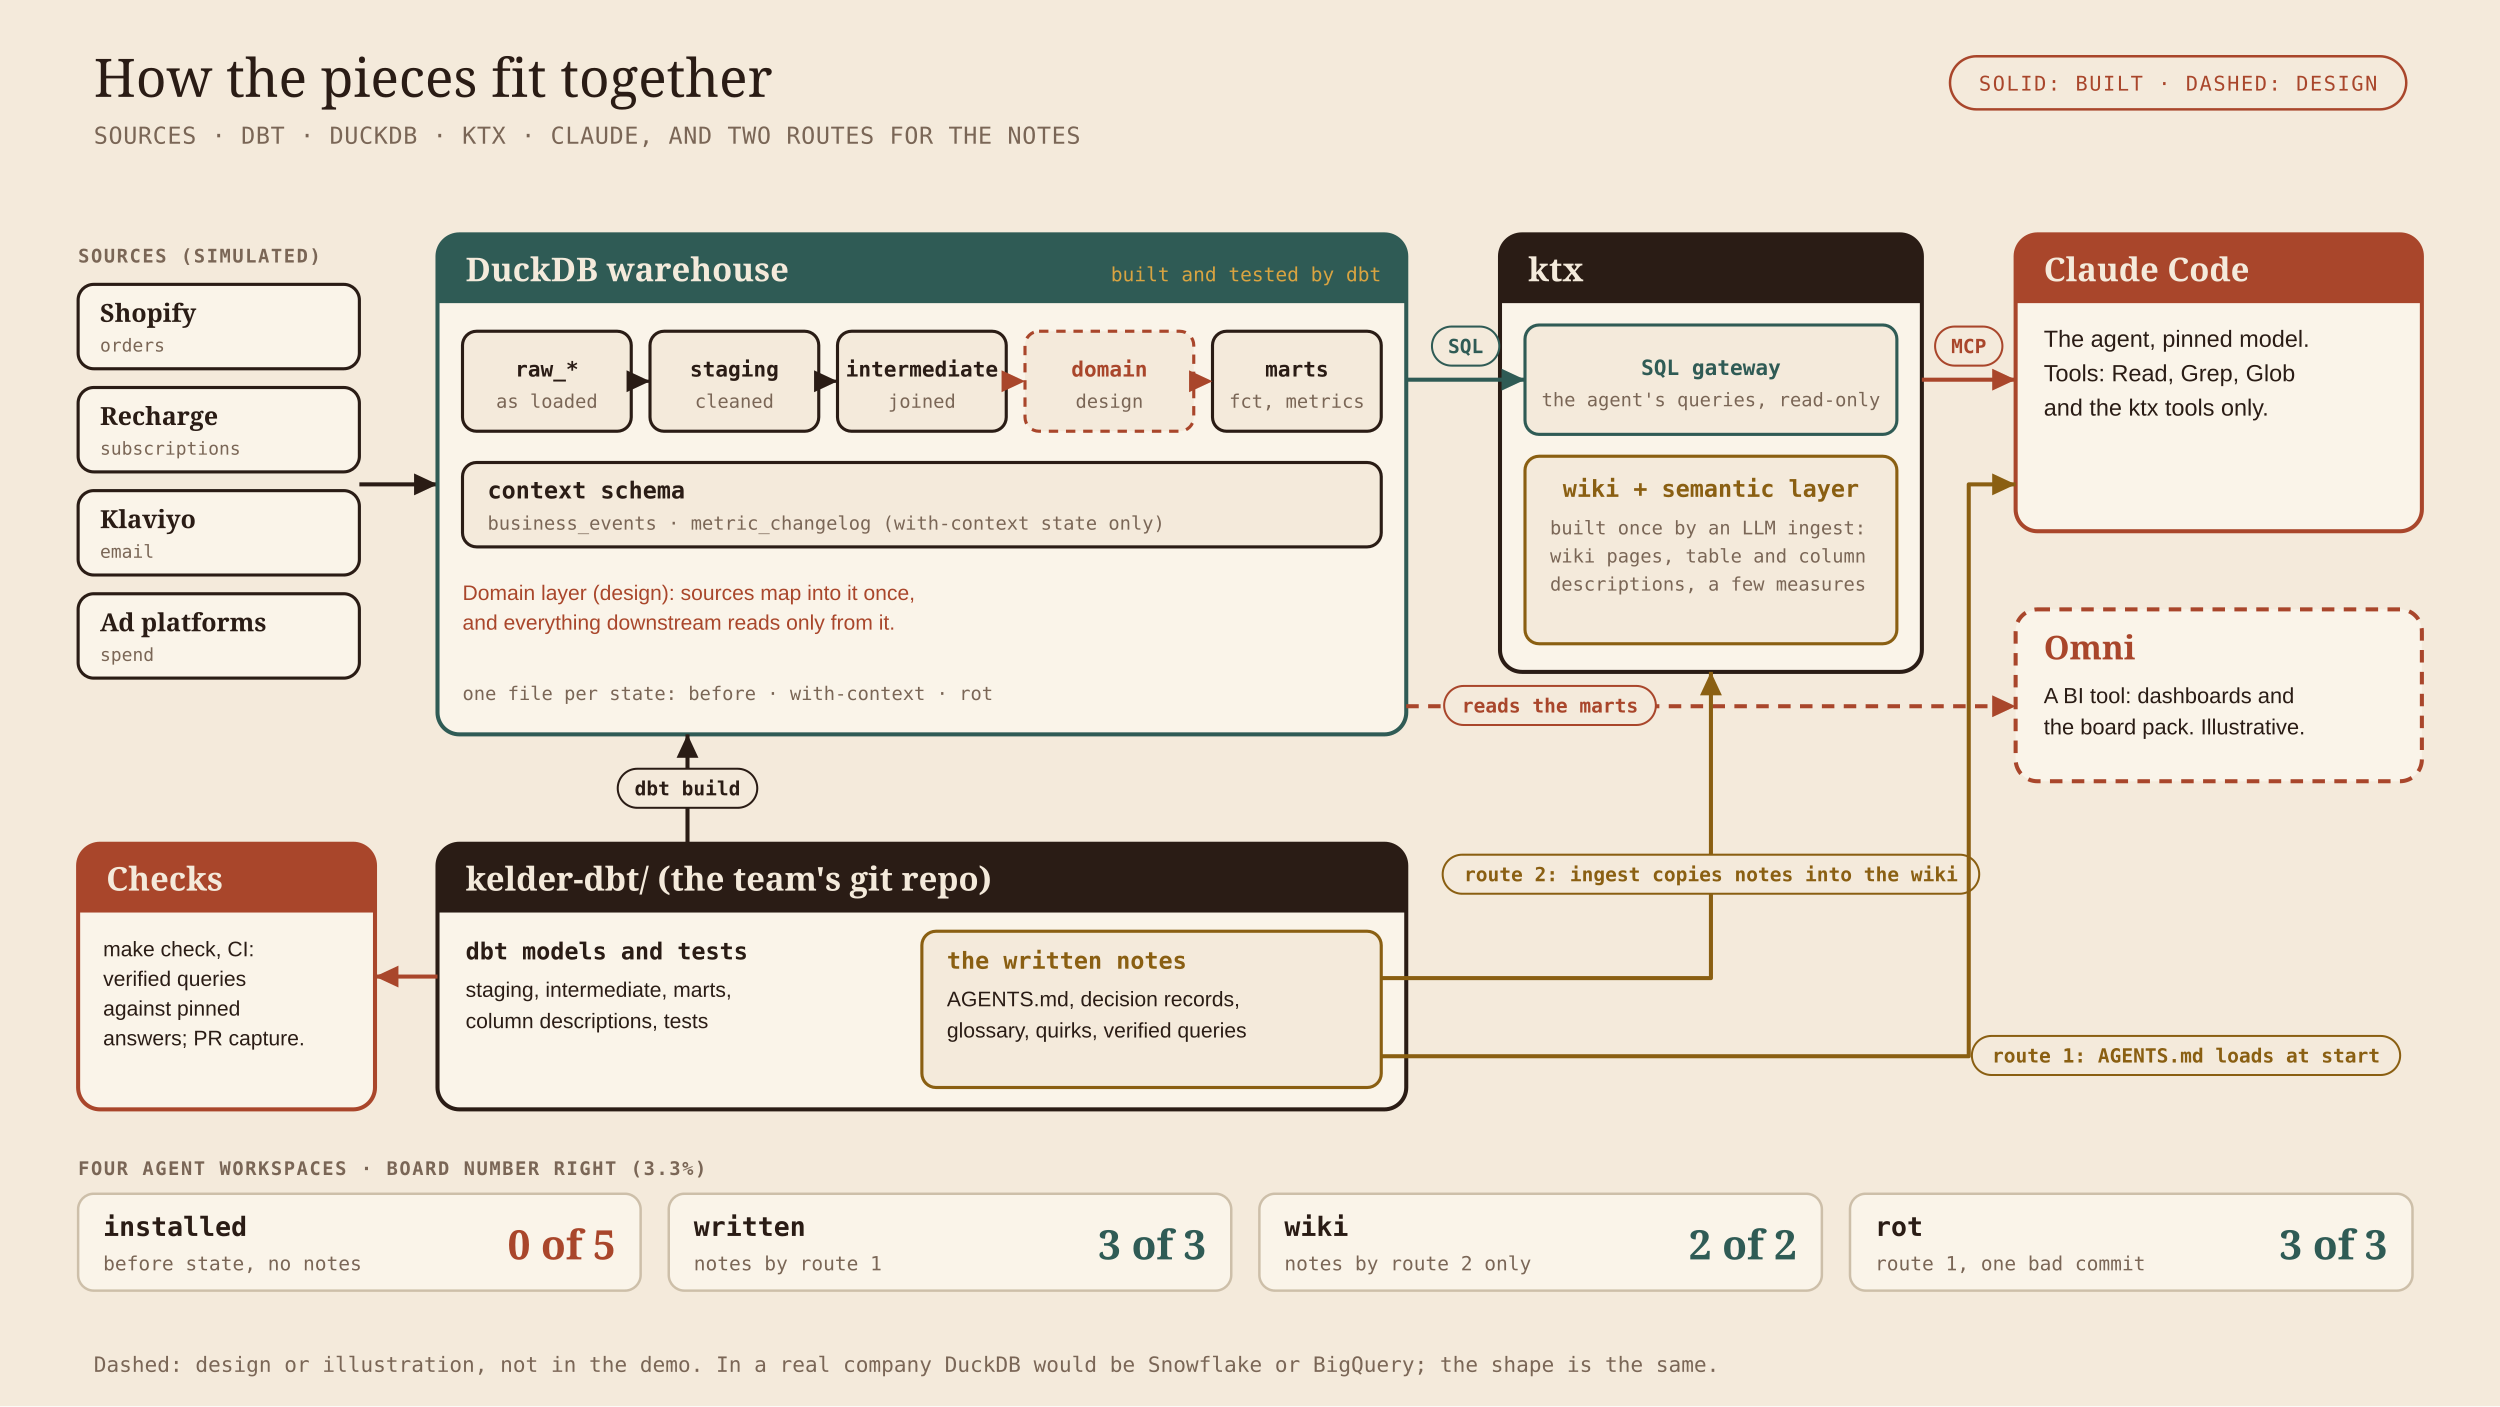
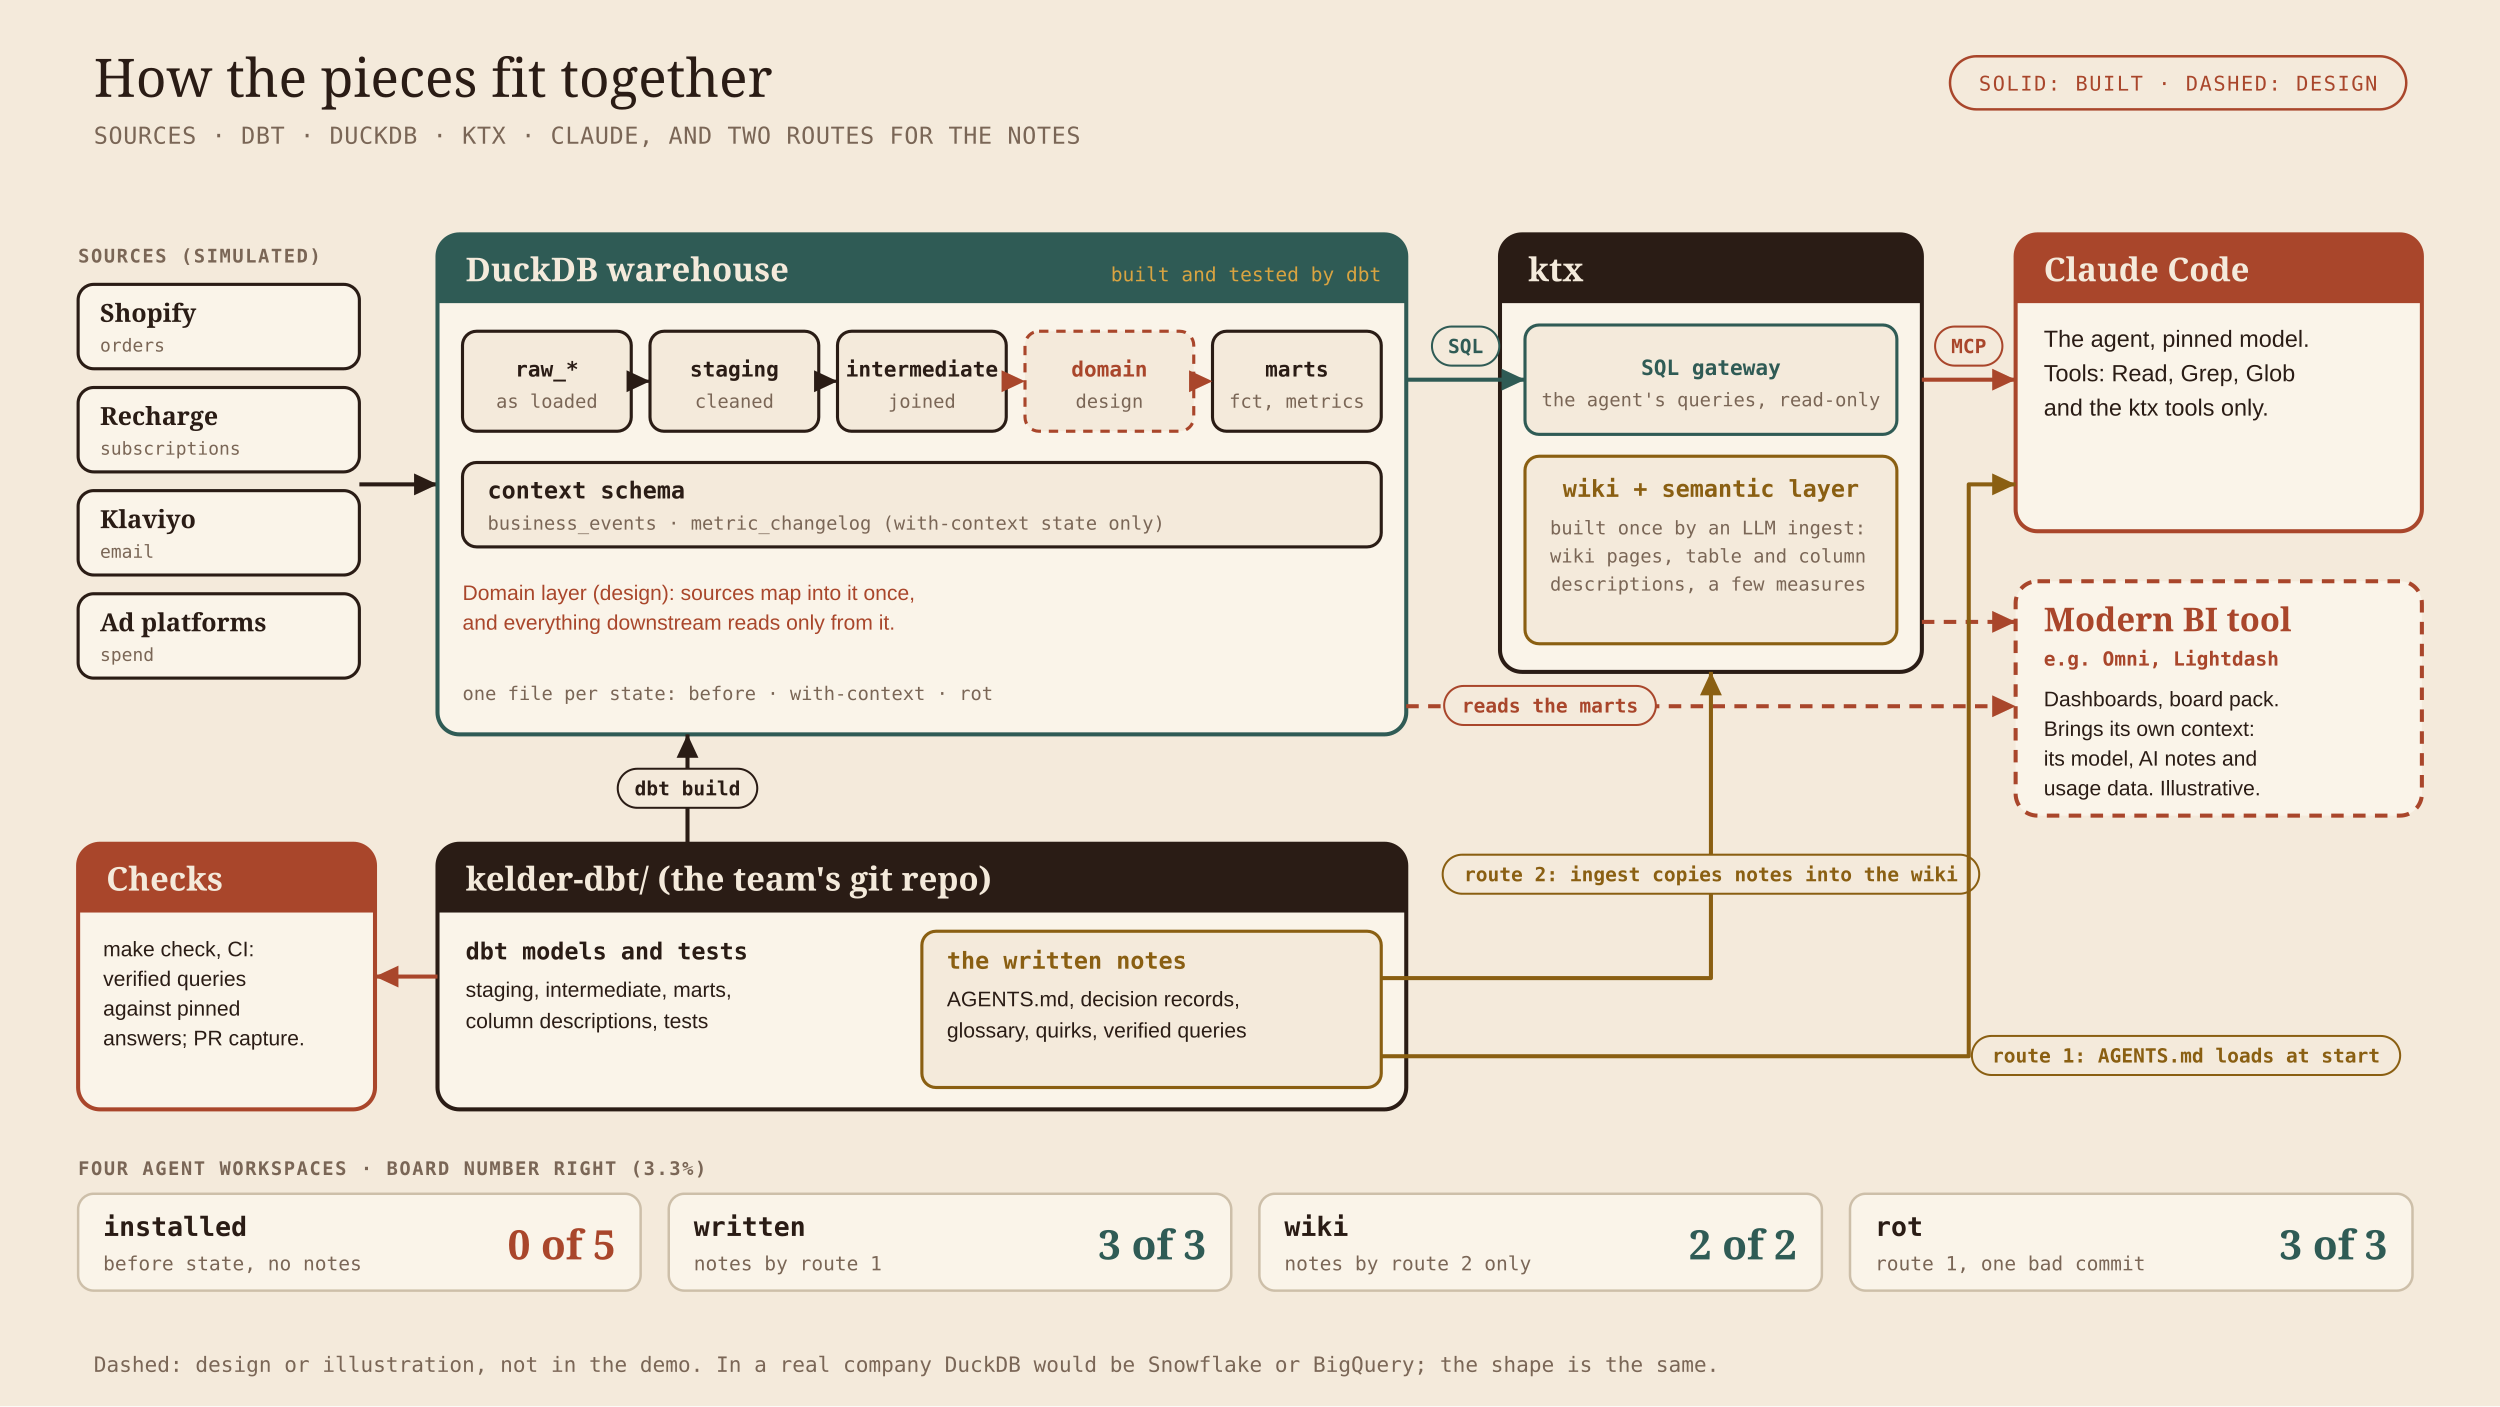
<svg xmlns="http://www.w3.org/2000/svg" viewBox="0 0 1600 900" role="img" aria-label="How the pieces fit together">
  <rect width="1600" height="900" fill="#F4EADB" />
  <text x="60" y="62" font-family="Fraunces, Georgia, serif" font-size="34" fill="#2A1C15" font-weight="500" text-anchor="start" font-style="normal">How the pieces fit together</text>
  <text x="60" y="92" font-family="'JetBrains Mono', Menlo, monospace" font-size="15" fill="#7A6656" font-weight="400" text-anchor="start" font-style="normal" letter-spacing="0.4">SOURCES · DBT · DUCKDB · KTX · CLAUDE, AND TWO ROUTES FOR THE NOTES</text>
  <g transform="translate(1540,58)">
    <rect x="-292" y="-22" width="292" height="34" rx="17" fill="none" stroke="#A9462B" stroke-width="1.6" />
    <text x="-146" y="0" font-family="'JetBrains Mono', Menlo, monospace" font-size="13" fill="#A9462B" font-weight="500" text-anchor="middle" font-style="normal" letter-spacing="1">SOLID: BUILT · DASHED: DESIGN</text>
  </g>
  <text x="50" y="168" font-family="'JetBrains Mono', Menlo, monospace" font-size="12" fill="#7A6656" font-weight="600" text-anchor="start" font-style="normal" letter-spacing="1">SOURCES (SIMULATED)</text>
  <rect x="50" y="182" width="180" height="54" rx="10" fill="#FAF4E9" stroke="#2A1C15" stroke-width="2" />
  <text x="64" y="206" font-family="Fraunces, Georgia, serif" font-size="16" fill="#2A1C15" font-weight="600" text-anchor="start" font-style="normal">Shopify</text>
  <text x="64" y="225" font-family="'JetBrains Mono', Menlo, monospace" font-size="11.5" fill="#7A6656" font-weight="400" text-anchor="start" font-style="normal">orders</text>
  <rect x="50" y="248" width="180" height="54" rx="10" fill="#FAF4E9" stroke="#2A1C15" stroke-width="2" />
  <text x="64" y="272" font-family="Fraunces, Georgia, serif" font-size="16" fill="#2A1C15" font-weight="600" text-anchor="start" font-style="normal">Recharge</text>
  <text x="64" y="291" font-family="'JetBrains Mono', Menlo, monospace" font-size="11.5" fill="#7A6656" font-weight="400" text-anchor="start" font-style="normal">subscriptions</text>
  <rect x="50" y="314" width="180" height="54" rx="10" fill="#FAF4E9" stroke="#2A1C15" stroke-width="2" />
  <text x="64" y="338" font-family="Fraunces, Georgia, serif" font-size="16" fill="#2A1C15" font-weight="600" text-anchor="start" font-style="normal">Klaviyo</text>
  <text x="64" y="357" font-family="'JetBrains Mono', Menlo, monospace" font-size="11.5" fill="#7A6656" font-weight="400" text-anchor="start" font-style="normal">email</text>
  <rect x="50" y="380" width="180" height="54" rx="10" fill="#FAF4E9" stroke="#2A1C15" stroke-width="2" />
  <text x="64" y="404" font-family="Fraunces, Georgia, serif" font-size="16" fill="#2A1C15" font-weight="600" text-anchor="start" font-style="normal">Ad platforms</text>
  <text x="64" y="423" font-family="'JetBrains Mono', Menlo, monospace" font-size="11.5" fill="#7A6656" font-weight="400" text-anchor="start" font-style="normal">spend</text>
  <path d="M230 310 L280 310" fill="none" stroke="#2A1C15" stroke-width="2.6" stroke-linejoin="round" />
  <path d="M280 310L265.0 317.0L265.0 303.0Z" fill="#2A1C15" />
  <rect x="280" y="150" width="620" height="320" rx="14" fill="#FAF4E9" stroke="#2F5B55" stroke-width="2.6" />
  <path d="M280 164a14 14 0 0 1 14 -14h592a14 14 0 0 1 14 14v30h-620z" fill="#2F5B55" />
  <text x="298" y="180" font-family="Fraunces, Georgia, serif" font-size="21" fill="#F4EADB" font-weight="600" text-anchor="start" font-style="normal">DuckDB warehouse</text>
  <text x="884" y="180" font-family="'JetBrains Mono', Menlo, monospace" font-size="12.5" fill="#D9A441" font-weight="500" text-anchor="end" font-style="normal">built and tested by dbt</text>
  <rect x="296" y="212" width="108" height="64" rx="9" fill="#F4EADB" stroke="#2A1C15" stroke-width="2" />
  <text x="350.0" y="241.0" font-family="'JetBrains Mono', Menlo, monospace" font-size="13.5" fill="#2A1C15" font-weight="600" text-anchor="middle" font-style="normal">raw_*</text>
  <text x="350.0" y="261.0" font-family="'JetBrains Mono', Menlo, monospace" font-size="12" fill="#7A6656" font-weight="400" text-anchor="middle" font-style="normal">as loaded</text>
  <rect x="416" y="212" width="108" height="64" rx="9" fill="#F4EADB" stroke="#2A1C15" stroke-width="2" />
  <text x="470.0" y="241.0" font-family="'JetBrains Mono', Menlo, monospace" font-size="13.5" fill="#2A1C15" font-weight="600" text-anchor="middle" font-style="normal">staging</text>
  <text x="470.0" y="261.0" font-family="'JetBrains Mono', Menlo, monospace" font-size="12" fill="#7A6656" font-weight="400" text-anchor="middle" font-style="normal">cleaned</text>
  <path d="M404 244 L416 244" fill="none" stroke="#2A1C15" stroke-width="2" stroke-linejoin="round" />
  <path d="M416 244L401.0 251.0L401.0 237.0Z" fill="#2A1C15" />
  <rect x="536" y="212" width="108" height="64" rx="9" fill="#F4EADB" stroke="#2A1C15" stroke-width="2" />
  <text x="590.0" y="241.0" font-family="'JetBrains Mono', Menlo, monospace" font-size="13.5" fill="#2A1C15" font-weight="600" text-anchor="middle" font-style="normal">intermediate</text>
  <text x="590.0" y="261.0" font-family="'JetBrains Mono', Menlo, monospace" font-size="12" fill="#7A6656" font-weight="400" text-anchor="middle" font-style="normal">joined</text>
  <path d="M524 244 L536 244" fill="none" stroke="#2A1C15" stroke-width="2" stroke-linejoin="round" />
  <path d="M536 244L521.0 251.0L521.0 237.0Z" fill="#2A1C15" />
  <rect x="656" y="212" width="108" height="64" rx="9" fill="#F4EADB" stroke="#A9462B" stroke-width="2" stroke-dasharray="6 5" />
  <text x="710.0" y="241.0" font-family="'JetBrains Mono', Menlo, monospace" font-size="13.5" fill="#A9462B" font-weight="600" text-anchor="middle" font-style="normal">domain</text>
  <text x="710.0" y="261.0" font-family="'JetBrains Mono', Menlo, monospace" font-size="12" fill="#7A6656" font-weight="400" text-anchor="middle" font-style="normal">design</text>
  <path d="M644 244 L656 244" fill="none" stroke="#A9462B" stroke-width="2" stroke-dasharray="8 6" stroke-linejoin="round" />
  <path d="M656 244L641.0 251.0L641.0 237.0Z" fill="#A9462B" />
  <rect x="776" y="212" width="108" height="64" rx="9" fill="#F4EADB" stroke="#2A1C15" stroke-width="2" />
  <text x="830.0" y="241.0" font-family="'JetBrains Mono', Menlo, monospace" font-size="13.5" fill="#2A1C15" font-weight="600" text-anchor="middle" font-style="normal">marts</text>
  <text x="830.0" y="261.0" font-family="'JetBrains Mono', Menlo, monospace" font-size="12" fill="#7A6656" font-weight="400" text-anchor="middle" font-style="normal">fct, metrics</text>
  <path d="M764 244 L776 244" fill="none" stroke="#A9462B" stroke-width="2" stroke-dasharray="8 6" stroke-linejoin="round" />
  <path d="M776 244L761.0 251.0L761.0 237.0Z" fill="#A9462B" />
  <rect x="296" y="296" width="588" height="54" rx="9" fill="#F4EADB" stroke="#2A1C15" stroke-width="2" />
  <text x="312" y="319" font-family="'JetBrains Mono', Menlo, monospace" font-size="15" fill="#2A1C15" font-weight="600" text-anchor="start" font-style="normal">context schema</text>
  <text x="312" y="339" font-family="'JetBrains Mono', Menlo, monospace" font-size="12" fill="#7A6656" font-weight="400" text-anchor="start" font-style="normal">business_events · metric_changelog (with-context state only)</text>
  <text x="296" y="384" font-family="'Instrument Sans', 'Helvetica Neue', Arial, sans-serif" font-size="13.5" fill="#A9462B" font-weight="400" text-anchor="start" font-style="normal">Domain layer (design): sources map into it once,</text>
  <text x="296" y="403" font-family="'Instrument Sans', 'Helvetica Neue', Arial, sans-serif" font-size="13.5" fill="#A9462B" font-weight="400" text-anchor="start" font-style="normal">and everything downstream reads only from it.</text>
  <text x="296" y="448" font-family="'JetBrains Mono', Menlo, monospace" font-size="12" fill="#7A6656" font-weight="400" text-anchor="start" font-style="normal">one file per state: before · with-context · rot</text>
  <rect x="960" y="150" width="270" height="280" rx="14" fill="#FAF4E9" stroke="#2A1C15" stroke-width="2.6" />
  <path d="M960 164a14 14 0 0 1 14 -14h242a14 14 0 0 1 14 14v30h-270z" fill="#2A1C15" />
  <text x="978" y="180" font-family="Fraunces, Georgia, serif" font-size="21" fill="#F4EADB" font-weight="600" text-anchor="start" font-style="normal">ktx</text>
  <rect x="976" y="208" width="238" height="70" rx="9" fill="#F4EADB" stroke="#2F5B55" stroke-width="2" />
  <text x="1095.0" y="240.0" font-family="'JetBrains Mono', Menlo, monospace" font-size="13.5" fill="#2F5B55" font-weight="600" text-anchor="middle" font-style="normal">SQL gateway</text>
  <text x="1095.0" y="260.0" font-family="'JetBrains Mono', Menlo, monospace" font-size="12" fill="#7A6656" font-weight="400" text-anchor="middle" font-style="normal">the agent's queries, read-only</text>
  <rect x="976" y="292" width="238" height="120" rx="9" fill="#F4EADB" stroke="#8A5F12" stroke-width="2" />
  <text x="1095" y="318" font-family="'JetBrains Mono', Menlo, monospace" font-size="15" fill="#8A5F12" font-weight="600" text-anchor="middle" font-style="normal">wiki + semantic layer</text>
  <text x="992" y="342" font-family="'JetBrains Mono', Menlo, monospace" font-size="12" fill="#7A6656" font-weight="400" text-anchor="start" font-style="normal">built once by an LLM ingest:</text>
  <text x="992" y="360" font-family="'JetBrains Mono', Menlo, monospace" font-size="12" fill="#7A6656" font-weight="400" text-anchor="start" font-style="normal">wiki pages, table and column</text>
  <text x="992" y="378" font-family="'JetBrains Mono', Menlo, monospace" font-size="12" fill="#7A6656" font-weight="400" text-anchor="start" font-style="normal">descriptions, a few measures</text>
  <path d="M900 243 L976 243" fill="none" stroke="#2F5B55" stroke-width="2.6" stroke-linejoin="round" />
  <path d="M976 243L961.0 250.0L961.0 236.0Z" fill="#2F5B55" />
  <rect x="916.45" y="209" width="43.1" height="25" rx="12.5" fill="#F4EADB" stroke="#2F5B55" stroke-width="1.3" />
  <text x="938.0" y="226" font-family="'JetBrains Mono', Menlo, monospace" font-size="12.5" fill="#2F5B55" font-weight="600" text-anchor="middle" font-style="normal">SQL</text>
  <rect x="1290" y="150" width="260" height="190" rx="14" fill="#FAF4E9" stroke="#A9462B" stroke-width="2.6" />
  <path d="M1290 164a14 14 0 0 1 14 -14h232a14 14 0 0 1 14 14v30h-260z" fill="#A9462B" />
  <text x="1308" y="180" font-family="Fraunces, Georgia, serif" font-size="21" fill="#F4EADB" font-weight="600" text-anchor="start" font-style="normal">Claude Code</text>
  <text x="1308" y="222" font-family="'Instrument Sans', 'Helvetica Neue', Arial, sans-serif" font-size="15" fill="#2A1C15" font-weight="400" text-anchor="start" font-style="normal">The agent, pinned model.</text>
  <text x="1308" y="244" font-family="'Instrument Sans', 'Helvetica Neue', Arial, sans-serif" font-size="15" fill="#2A1C15" font-weight="400" text-anchor="start" font-style="normal">Tools: Read, Grep, Glob</text>
  <text x="1308" y="266" font-family="'Instrument Sans', 'Helvetica Neue', Arial, sans-serif" font-size="15" fill="#2A1C15" font-weight="400" text-anchor="start" font-style="normal">and the ktx tools only.</text>
  <path d="M1230 243 L1290 243" fill="none" stroke="#A9462B" stroke-width="2.6" stroke-linejoin="round" />
  <path d="M1290 243L1275.0 250.0L1275.0 236.0Z" fill="#A9462B" />
  <rect x="1238.45" y="209" width="43.1" height="25" rx="12.5" fill="#F4EADB" stroke="#A9462B" stroke-width="1.3" />
  <text x="1260.0" y="226" font-family="'JetBrains Mono', Menlo, monospace" font-size="12.5" fill="#A9462B" font-weight="600" text-anchor="middle" font-style="normal">MCP</text>
-   <rect x="1290" y="390" width="260" height="110" rx="14" fill="#FAF4E9" stroke="#A9462B" stroke-width="2.6" stroke-dasharray="8 6" />
-   <text x="1308" y="422" font-family="Fraunces, Georgia, serif" font-size="21" fill="#A9462B" font-weight="600" text-anchor="start" font-style="normal">Omni</text>
-   <text x="1308" y="450" font-family="'Instrument Sans', 'Helvetica Neue', Arial, sans-serif" font-size="14" fill="#2A1C15" font-weight="400" text-anchor="start" font-style="normal">A BI tool: dashboards and</text>
-   <text x="1308" y="470" font-family="'Instrument Sans', 'Helvetica Neue', Arial, sans-serif" font-size="14" fill="#2A1C15" font-weight="400" text-anchor="start" font-style="normal">the board pack. Illustrative.</text>
+   <rect x="1290" y="372" width="260" height="150" rx="14" fill="#FAF4E9" stroke="#A9462B" stroke-width="2.6" stroke-dasharray="8 6" />
+   <text x="1308" y="404" font-family="Fraunces, Georgia, serif" font-size="21" fill="#A9462B" font-weight="600" text-anchor="start" font-style="normal">Modern BI tool</text>
+   <text x="1308" y="426" font-family="'JetBrains Mono', Menlo, monospace" font-size="12.5" fill="#A9462B" font-weight="600" text-anchor="start" font-style="normal">e.g. Omni, Lightdash</text>
+   <text x="1308" y="452" font-family="'Instrument Sans', 'Helvetica Neue', Arial, sans-serif" font-size="13.5" fill="#2A1C15" font-weight="400" text-anchor="start" font-style="normal">Dashboards, board pack.</text>
+   <text x="1308" y="471" font-family="'Instrument Sans', 'Helvetica Neue', Arial, sans-serif" font-size="13.5" fill="#2A1C15" font-weight="400" text-anchor="start" font-style="normal">Brings its own context:</text>
+   <text x="1308" y="490" font-family="'Instrument Sans', 'Helvetica Neue', Arial, sans-serif" font-size="13.5" fill="#2A1C15" font-weight="400" text-anchor="start" font-style="normal">its model, AI notes and</text>
+   <text x="1308" y="509" font-family="'Instrument Sans', 'Helvetica Neue', Arial, sans-serif" font-size="13.5" fill="#2A1C15" font-weight="400" text-anchor="start" font-style="normal">usage data. Illustrative.</text>
  <path d="M900 452 L1290 452" fill="none" stroke="#A9462B" stroke-width="2.6" stroke-dasharray="8 6" stroke-linejoin="round" />
  <path d="M1290 452L1275.0 459.0L1275.0 445.0Z" fill="#A9462B" />
  <rect x="924.25" y="439" width="135.5" height="25" rx="12.5" fill="#F4EADB" stroke="#A9462B" stroke-width="1.3" />
  <text x="992.0" y="456" font-family="'JetBrains Mono', Menlo, monospace" font-size="12.5" fill="#A9462B" font-weight="600" text-anchor="middle" font-style="normal">reads the marts</text>
+   <path d="M1230 398 L1290 398" fill="none" stroke="#A9462B" stroke-width="2.6" stroke-dasharray="8 6" stroke-linejoin="round" />
+   <path d="M1290 398L1275.0 405.0L1275.0 391.0Z" fill="#A9462B" />
  <rect x="280" y="540" width="620" height="170" rx="14" fill="#FAF4E9" stroke="#2A1C15" stroke-width="2.6" />
  <path d="M280 554a14 14 0 0 1 14 -14h592a14 14 0 0 1 14 14v30h-620z" fill="#2A1C15" />
  <text x="298" y="570" font-family="Fraunces, Georgia, serif" font-size="21" fill="#F4EADB" font-weight="600" text-anchor="start" font-style="normal">kelder-dbt/  (the team's git repo)</text>
  <text x="298" y="614" font-family="'JetBrains Mono', Menlo, monospace" font-size="15" fill="#2A1C15" font-weight="600" text-anchor="start" font-style="normal">dbt models and tests</text>
  <text x="298" y="638" font-family="'Instrument Sans', 'Helvetica Neue', Arial, sans-serif" font-size="13.5" fill="#2A1C15" font-weight="400" text-anchor="start" font-style="normal">staging, intermediate, marts,</text>
  <text x="298" y="658" font-family="'Instrument Sans', 'Helvetica Neue', Arial, sans-serif" font-size="13.5" fill="#2A1C15" font-weight="400" text-anchor="start" font-style="normal">column descriptions, tests</text>
  <rect x="590" y="596" width="294" height="100" rx="9" fill="#F4EADB" stroke="#8A5F12" stroke-width="2" />
  <text x="606" y="620" font-family="'JetBrains Mono', Menlo, monospace" font-size="15" fill="#8A5F12" font-weight="600" text-anchor="start" font-style="normal">the written notes</text>
  <text x="606" y="644" font-family="'Instrument Sans', 'Helvetica Neue', Arial, sans-serif" font-size="13.5" fill="#2A1C15" font-weight="400" text-anchor="start" font-style="normal">AGENTS.md, decision records,</text>
  <text x="606" y="664" font-family="'Instrument Sans', 'Helvetica Neue', Arial, sans-serif" font-size="13.5" fill="#2A1C15" font-weight="400" text-anchor="start" font-style="normal">glossary, quirks, verified queries</text>
  <path d="M440 540 L440 470" fill="none" stroke="#2A1C15" stroke-width="2.6" stroke-linejoin="round" />
  <path d="M440 470L447.0 485.0L433.0 485.0Z" fill="#2A1C15" />
  <rect x="395.35" y="492" width="89.3" height="25" rx="12.5" fill="#F4EADB" stroke="#2A1C15" stroke-width="1.3" />
  <text x="440.0" y="509" font-family="'JetBrains Mono', Menlo, monospace" font-size="12.5" fill="#2A1C15" font-weight="600" text-anchor="middle" font-style="normal">dbt build</text>
  <path d="M884 626 L1095 626 L1095 430" fill="none" stroke="#8A5F12" stroke-width="2.6" stroke-linejoin="round" />
  <path d="M1095 430L1102.0 445.0L1088.0 445.0Z" fill="#8A5F12" />
  <rect x="923.3" y="547" width="343.4" height="25" rx="12.5" fill="#F4EADB" stroke="#8A5F12" stroke-width="1.3" />
  <text x="1095.0" y="564" font-family="'JetBrains Mono', Menlo, monospace" font-size="12.5" fill="#8A5F12" font-weight="600" text-anchor="middle" font-style="normal">route 2: ingest copies notes into the wiki</text>
  <path d="M884 676 L1260 676 L1260 310 L1290 310" fill="none" stroke="#8A5F12" stroke-width="2.6" stroke-linejoin="round" />
  <path d="M1290 310L1275.0 317.0L1275.0 303.0Z" fill="#8A5F12" />
  <rect x="1262" y="663" width="274.1" height="25" rx="12.5" fill="#F4EADB" stroke="#8A5F12" stroke-width="1.3" />
  <text x="1399.05" y="680" font-family="'JetBrains Mono', Menlo, monospace" font-size="12.5" fill="#8A5F12" font-weight="600" text-anchor="middle" font-style="normal">route 1: AGENTS.md loads at start</text>
  <rect x="50" y="540" width="190" height="170" rx="14" fill="#FAF4E9" stroke="#A9462B" stroke-width="2.6" />
  <path d="M50 554a14 14 0 0 1 14 -14h162a14 14 0 0 1 14 14v30h-190z" fill="#A9462B" />
  <text x="68" y="570" font-family="Fraunces, Georgia, serif" font-size="21" fill="#F4EADB" font-weight="600" text-anchor="start" font-style="normal">Checks</text>
  <text x="66" y="612" font-family="'Instrument Sans', 'Helvetica Neue', Arial, sans-serif" font-size="13.5" fill="#2A1C15" font-weight="400" text-anchor="start" font-style="normal">make check, CI:</text>
  <text x="66" y="631" font-family="'Instrument Sans', 'Helvetica Neue', Arial, sans-serif" font-size="13.5" fill="#2A1C15" font-weight="400" text-anchor="start" font-style="normal">verified queries</text>
  <text x="66" y="650" font-family="'Instrument Sans', 'Helvetica Neue', Arial, sans-serif" font-size="13.5" fill="#2A1C15" font-weight="400" text-anchor="start" font-style="normal">against pinned</text>
  <text x="66" y="669" font-family="'Instrument Sans', 'Helvetica Neue', Arial, sans-serif" font-size="13.5" fill="#2A1C15" font-weight="400" text-anchor="start" font-style="normal">answers; PR capture.</text>
  <path d="M280 625 L240 625" fill="none" stroke="#A9462B" stroke-width="2.6" stroke-linejoin="round" />
  <path d="M240 625L255.0 618.0L255.0 632.0Z" fill="#A9462B" />
  <text x="50" y="752" font-family="'JetBrains Mono', Menlo, monospace" font-size="12" fill="#7A6656" font-weight="600" text-anchor="start" font-style="normal" letter-spacing="1">FOUR AGENT WORKSPACES · BOARD NUMBER RIGHT (3.3%)</text>
  <rect x="50" y="764" width="360" height="62" rx="10" fill="#FAF4E9" stroke="#CDBFA9" stroke-width="1.6" />
  <text x="66" y="791" font-family="'JetBrains Mono', Menlo, monospace" font-size="17" fill="#2A1C15" font-weight="700" text-anchor="start" font-style="normal">installed</text>
  <text x="66" y="813" font-family="'JetBrains Mono', Menlo, monospace" font-size="12.5" fill="#7A6656" font-weight="400" text-anchor="start" font-style="normal">before state, no notes</text>
  <text x="394" y="806" font-family="Fraunces, Georgia, serif" font-size="26" fill="#A9462B" font-weight="600" text-anchor="end" font-style="normal">0 of 5</text>
  <rect x="428" y="764" width="360" height="62" rx="10" fill="#FAF4E9" stroke="#CDBFA9" stroke-width="1.6" />
  <text x="444" y="791" font-family="'JetBrains Mono', Menlo, monospace" font-size="17" fill="#2A1C15" font-weight="700" text-anchor="start" font-style="normal">written</text>
  <text x="444" y="813" font-family="'JetBrains Mono', Menlo, monospace" font-size="12.5" fill="#7A6656" font-weight="400" text-anchor="start" font-style="normal">notes by route 1</text>
  <text x="772" y="806" font-family="Fraunces, Georgia, serif" font-size="26" fill="#2F5B55" font-weight="600" text-anchor="end" font-style="normal">3 of 3</text>
  <rect x="806" y="764" width="360" height="62" rx="10" fill="#FAF4E9" stroke="#CDBFA9" stroke-width="1.6" />
  <text x="822" y="791" font-family="'JetBrains Mono', Menlo, monospace" font-size="17" fill="#2A1C15" font-weight="700" text-anchor="start" font-style="normal">wiki</text>
  <text x="822" y="813" font-family="'JetBrains Mono', Menlo, monospace" font-size="12.5" fill="#7A6656" font-weight="400" text-anchor="start" font-style="normal">notes by route 2 only</text>
  <text x="1150" y="806" font-family="Fraunces, Georgia, serif" font-size="26" fill="#2F5B55" font-weight="600" text-anchor="end" font-style="normal">2 of 2</text>
  <rect x="1184" y="764" width="360" height="62" rx="10" fill="#FAF4E9" stroke="#CDBFA9" stroke-width="1.6" />
  <text x="1200" y="791" font-family="'JetBrains Mono', Menlo, monospace" font-size="17" fill="#2A1C15" font-weight="700" text-anchor="start" font-style="normal">rot</text>
  <text x="1200" y="813" font-family="'JetBrains Mono', Menlo, monospace" font-size="12.5" fill="#7A6656" font-weight="400" text-anchor="start" font-style="normal">route 1, one bad commit</text>
  <text x="1528" y="806" font-family="Fraunces, Georgia, serif" font-size="26" fill="#2F5B55" font-weight="600" text-anchor="end" font-style="normal">3 of 3</text>
  <text x="60" y="878" font-family="'JetBrains Mono', Menlo, monospace" font-size="13.5" fill="#7A6656" font-weight="400" text-anchor="start" font-style="normal">Dashed: design or illustration, not in the demo. In a real company DuckDB would be Snowflake or BigQuery; the shape is the same.</text>
</svg>
